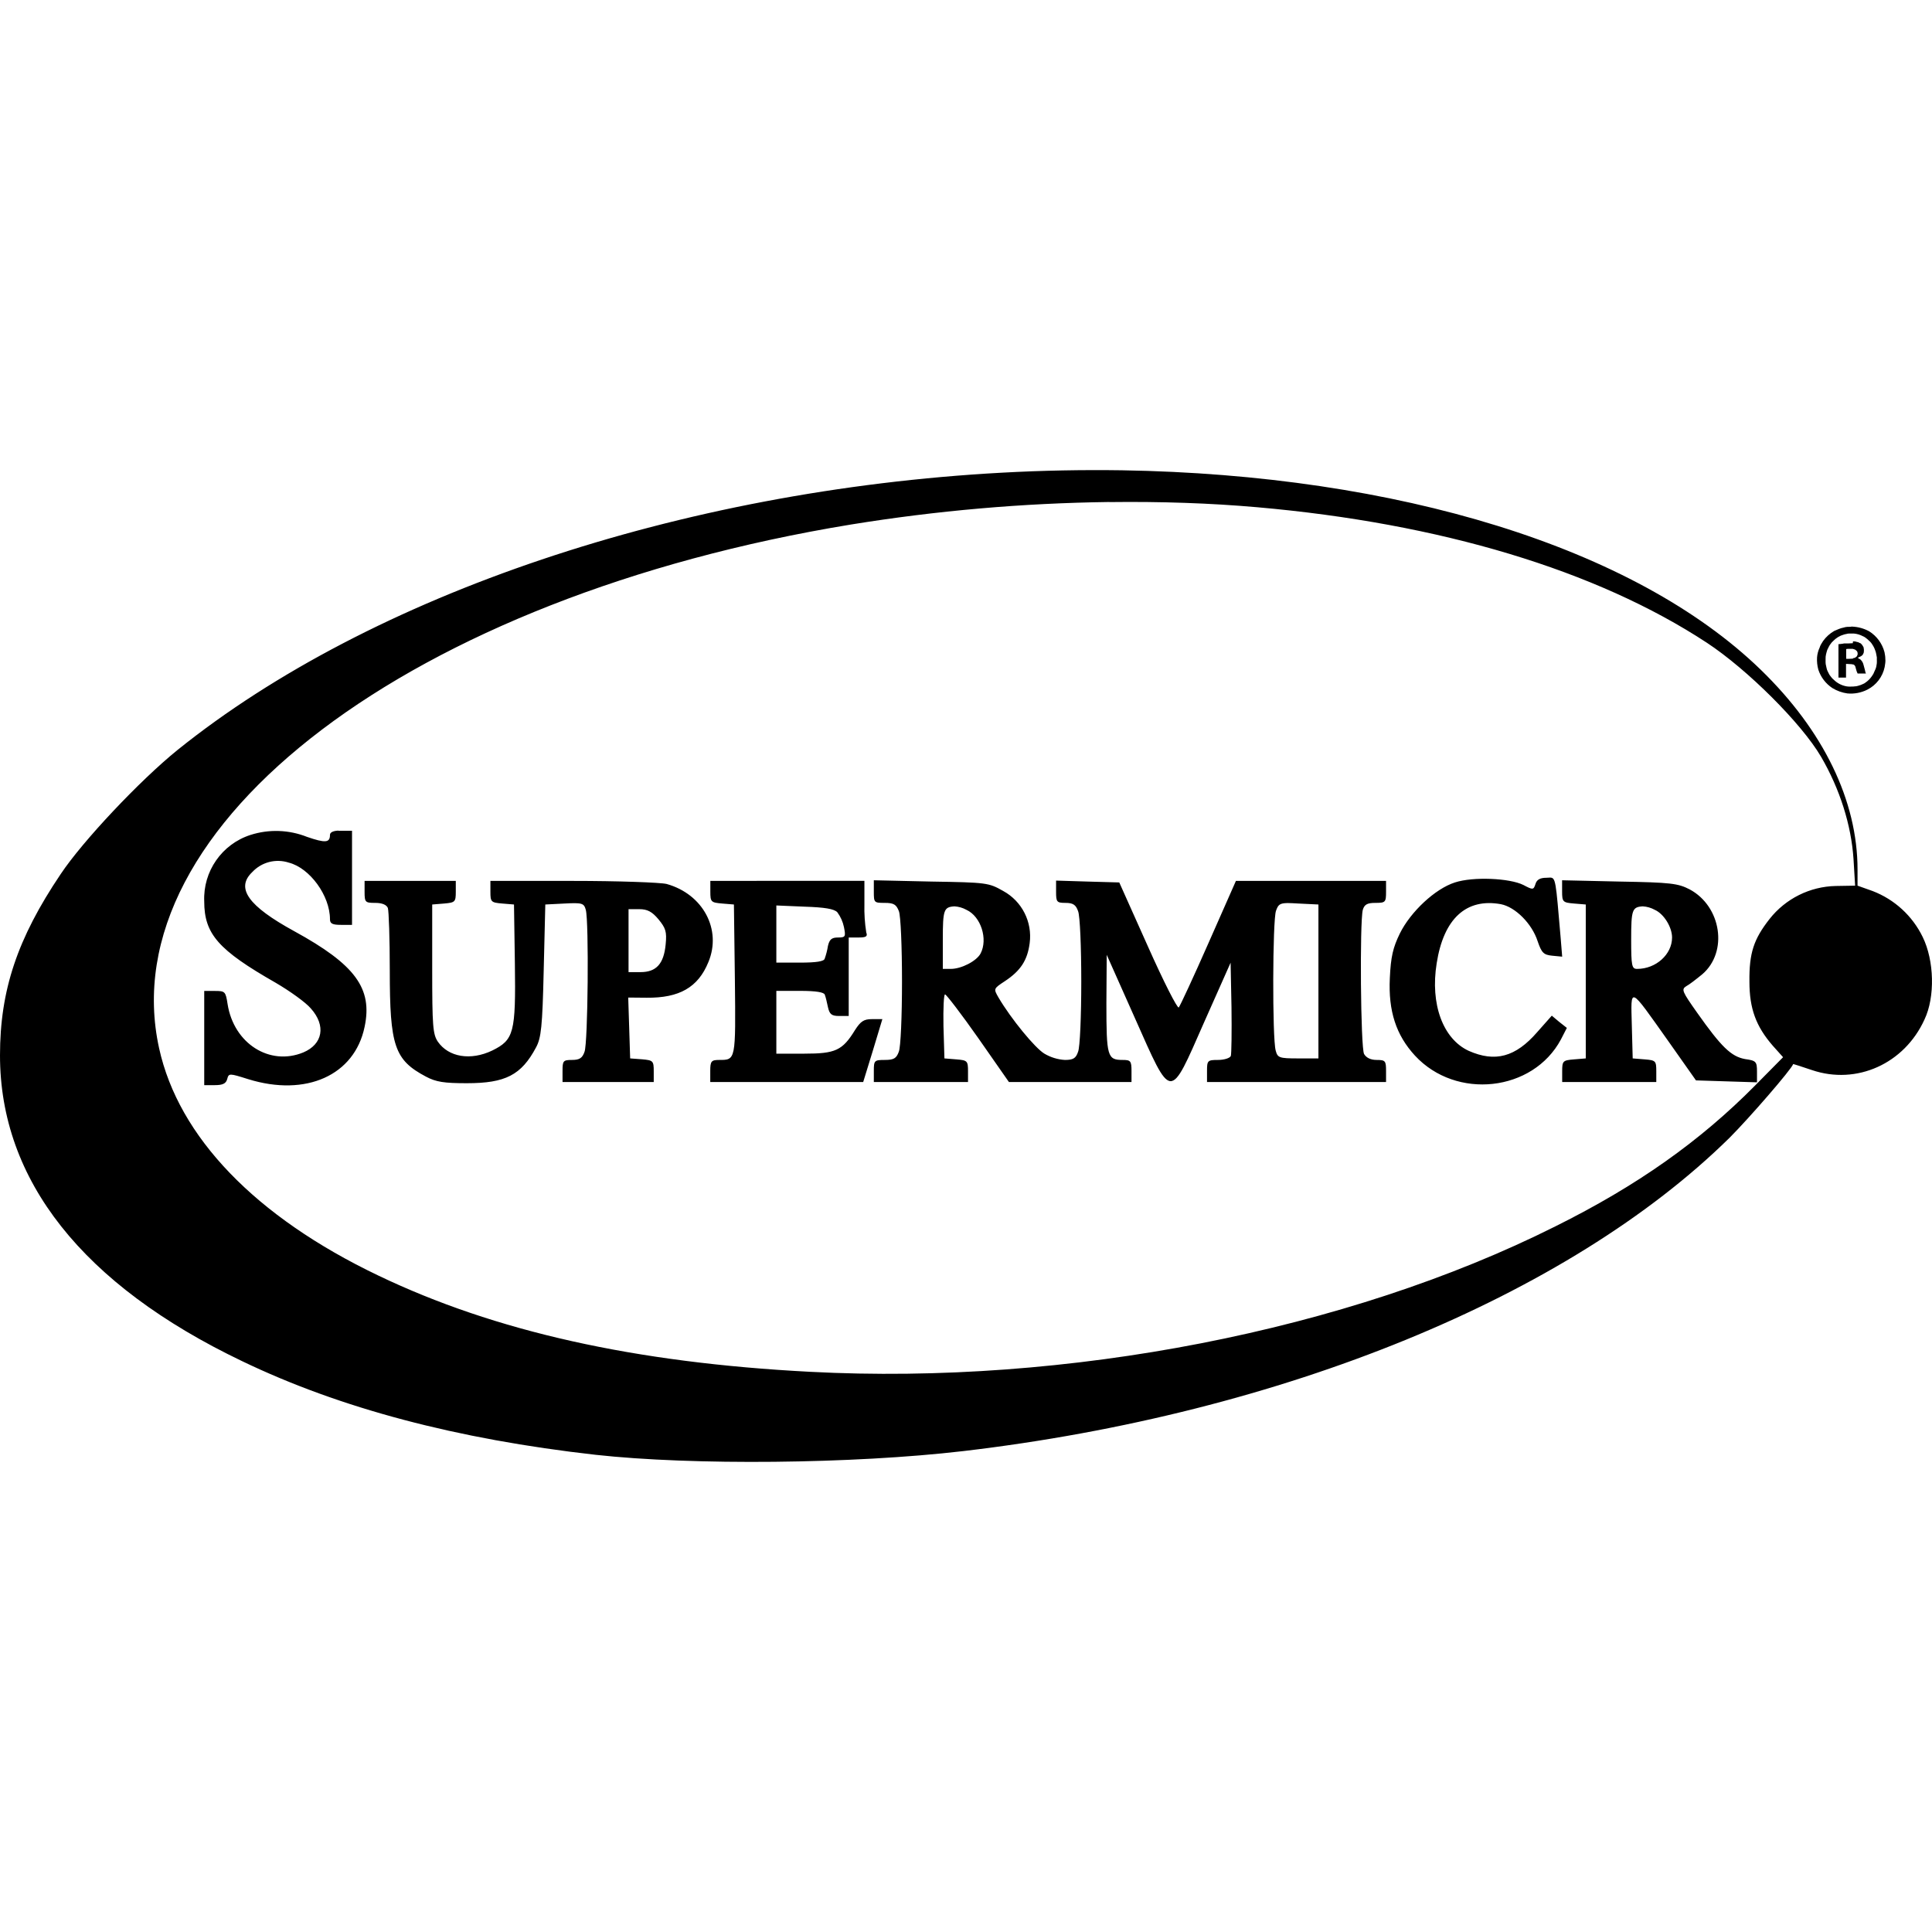
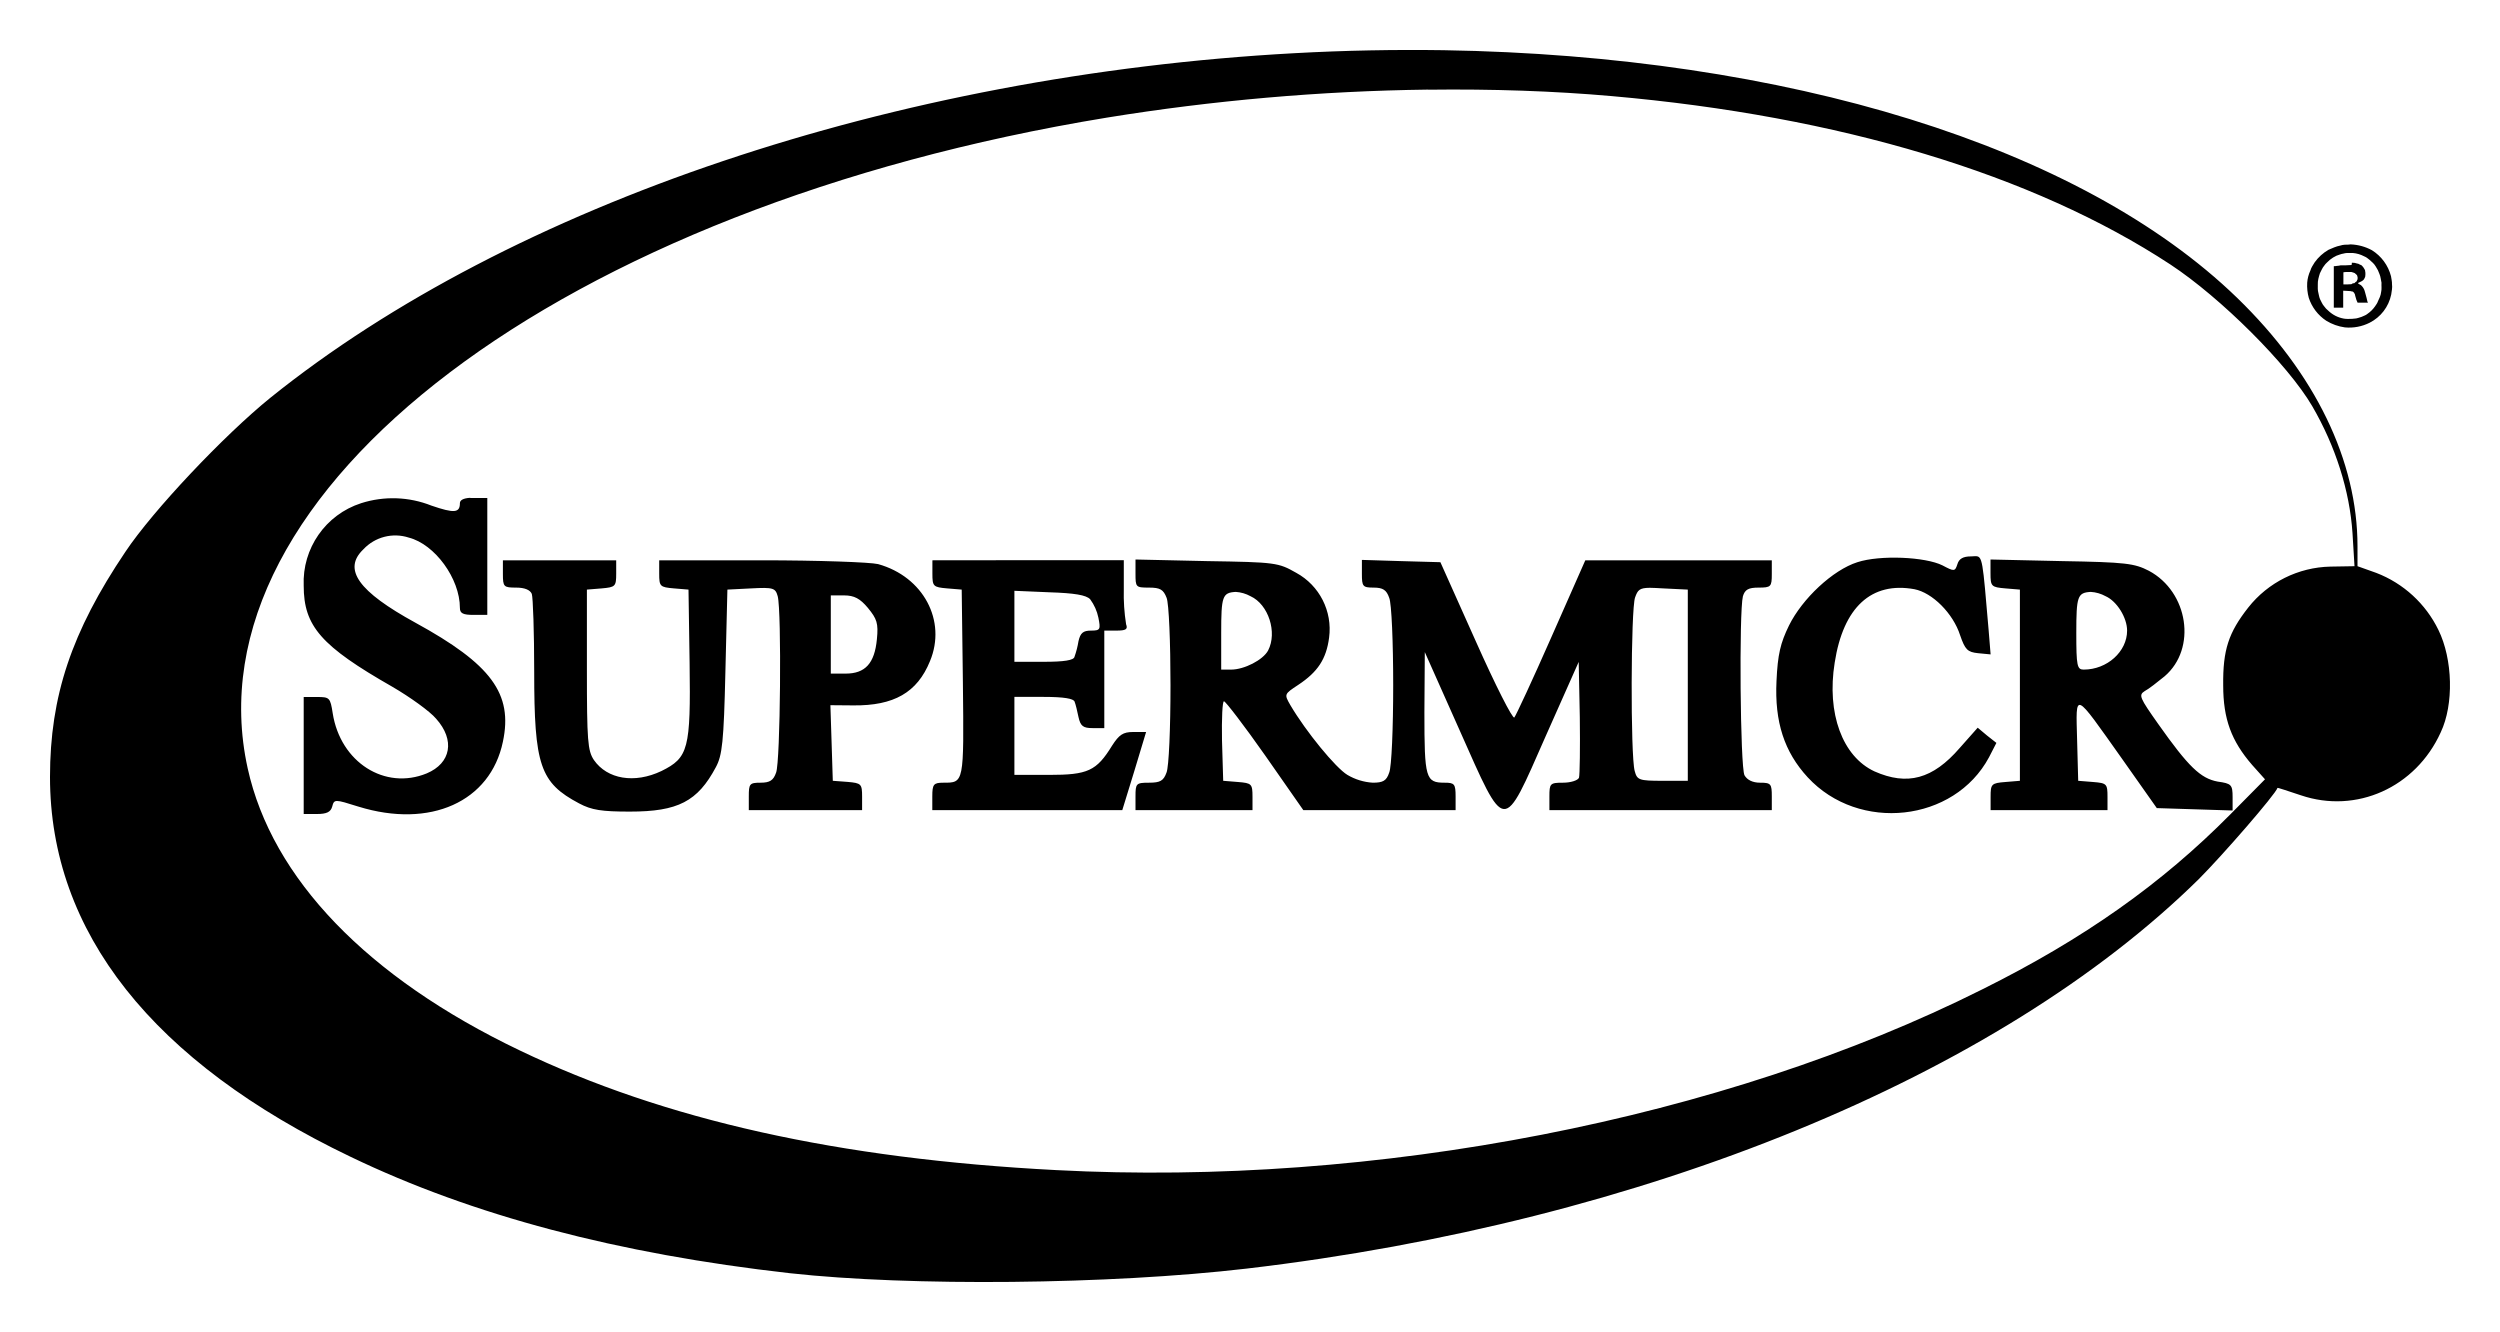
- <svg xmlns="http://www.w3.org/2000/svg" fill="#000000" role="img" viewBox="0 0 24 24">
+ <svg xmlns="http://www.w3.org/2000/svg" fill="#000000" role="img" viewBox="-0.5 5.34 25.0 13.32">
  <path d="M13.937 5.842c-.489-.007-.988.002-1.494.03-3.99.218-7.831 1.51-10.236 3.443-.469.379-1.18 1.133-1.453 1.543-.539.8-.754 1.444-.754 2.252 0 1.55 1.026 2.85 3.006 3.798 1.218.586 2.67.97 4.392 1.164 1.203.133 3.198.114 4.568-.046 3.963-.465 7.517-1.921 9.52-3.893.242-.242.77-.851.789-.914 0-.004.105.031.234.074.554.188 1.148-.078 1.398-.629.133-.28.121-.732-.023-1.025a1.149 1.149 0 0 0-.621-.57l-.188-.067v-.199c0-.855-.422-1.727-1.203-2.484-1.568-1.52-4.513-2.421-7.935-2.477Zm-.156.395c.638-.008 1.257.013 1.836.064 2.276.2 4.213.782 5.587 1.684.504.332 1.176 1.002 1.418 1.416.234.402.375.848.403 1.27l.02.331-.24.004a1.076 1.076 0 0 0-.823.41c-.196.25-.254.422-.25.778 0 .336.082.556.289.795l.129.144-.348.352c-.683.69-1.46 1.242-2.482 1.75-2.585 1.296-6.064 1.974-9.258 1.806-2.178-.113-3.916-.502-5.365-1.197-1.527-.73-2.478-1.723-2.72-2.82-.613-2.776 3.139-5.614 8.593-6.508a21.81 21.81 0 0 1 3.21-.28ZM23 7.784l-.01.002c-.03 0-.059 0-.088.01-.04.007-.079.026-.117.042a.44.44 0 0 0-.138.125c-.016.027-.035.052-.043.082a.35.35 0 0 0-.032.122.468.468 0 0 0 .016.152.436.436 0 0 0 .174.228.483.483 0 0 0 .187.067.456.456 0 0 0 .248-.047.408.408 0 0 0 .215-.281c.005-.035.013-.069.008-.104.001-.026-.006-.054-.01-.08a.435.435 0 0 0-.191-.26.485.485 0 0 0-.21-.058H23zm-.031.086h.06a.292.292 0 0 1 .112.033c.02.008.037.02.054.035.023.02.048.041.063.068a.3.3 0 0 1 .037.075c.012.027.013.057.02.086-.002.031.004.064-.004.095-.003.033-.018.062-.032.092-.006.019-.019.034-.029.05a.297.297 0 0 1-.076.075c-.017.015-.04.02-.059.03-.022.006-.044.016-.068.017-.006 0-.011 0-.018.002-.03 0-.061.004-.091-.002a.297.297 0 0 1-.154-.078.22.22 0 0 1-.044-.047c-.018-.02-.026-.045-.039-.068-.009-.02-.012-.042-.017-.063-.008-.027-.006-.056-.006-.084-.002-.039.01-.077.021-.113.014-.026.024-.054.043-.076.015-.024.039-.04.057-.059a.317.317 0 0 1 .066-.041c.023-.007.045-.018.069-.021a.141.141 0 0 1 .035-.006zm.047.12-.055.003h-.053l-.02.004-.019.002-.015.002-.016.001v.415h.094v-.17l.037.002.035.002.012.003.013.002.012.012.004.008.004.007.002.01.002.008.011.038.006.014.006.014h.104l-.006-.012-.008-.035-.01-.037-.006-.022-.006-.02-.007-.015-.008-.013-.01-.012-.01-.01-.015-.008-.014-.01v-.003l.012-.006.013-.006.012-.006.012-.008.01-.01.007-.013.006-.014.002-.02v-.019l-.002-.013-.002-.014-.008-.014-.008-.013-.01-.012-.01-.01-.015-.006-.015-.008-.018-.004-.018-.005-.029-.002zm-.055.07h.053l.017.005.016.006.014.012.01.01.001.007.004.01v.021l-.006.014-.005.01-.01.006-.01.01-.018.003-.013.008-.04.002h-.04v-.121l.013-.002zM4.203 10.318c-.071.004-.104.024-.104.054 0 .098-.058.102-.285.024a1.043 1.043 0 0 0-.703-.024.83.83 0 0 0-.574.825c0 .406.176.605.887 1.011.175.102.375.245.437.319.192.214.149.445-.094.547-.417.171-.863-.11-.94-.602-.024-.156-.032-.162-.157-.162h-.133v1.17h.133c.097 0 .137-.02.152-.074.02-.075.024-.075.262 0 .718.222 1.32-.048 1.445-.649.102-.48-.117-.775-.875-1.19-.57-.312-.73-.534-.52-.734a.436.436 0 0 1 .454-.117c.261.067.511.41.511.703 0 .055.032.07.137.07h.137V10.32h-.17zm15.046.584-.039.002c-.078 0-.12.023-.136.078-.024.074-.032.074-.149.012-.172-.086-.625-.106-.851-.032-.246.078-.551.364-.684.633-.086.176-.113.29-.125.555-.02.41.078.709.312.963.512.554 1.465.449 1.813-.2l.074-.144-.094-.074-.093-.078-.18.203c-.27.312-.524.379-.852.234-.32-.148-.48-.58-.398-1.088.086-.554.367-.812.797-.734.18.035.387.242.457.46.05.145.074.169.18.18l.125.012-.02-.246c-.061-.704-.058-.739-.137-.736zm-8.394.033v.14c0 .137.002.141.135.141.113 0 .144.02.176.102.023.054.039.45.039.875s-.016.818-.04.873c-.03.082-.062.101-.175.101-.129 0-.135.008-.135.137v.137h1.17v-.133c0-.129-.008-.137-.145-.148l-.148-.012-.012-.403c-.004-.218.004-.396.02-.392.015 0 .203.244.414.545l.379.543h1.523v-.137c0-.125-.012-.137-.11-.137-.19 0-.202-.043-.202-.703l.004-.603.347.779c.465 1.046.43 1.042.863.059l.329-.74.011.552c.004.305 0 .578-.008.606-.011.027-.082.05-.16.05-.129 0-.136.008-.136.137v.137h2.224v-.137c0-.125-.008-.137-.117-.137-.074 0-.129-.027-.156-.074-.043-.082-.055-1.635-.016-1.79.02-.067.055-.087.156-.087.125 0 .133-.008.133-.136v-.137h-1.865l-.34.77c-.187.425-.355.786-.37.802-.017.016-.189-.322-.384-.76l-.355-.793-.395-.011-.39-.012v.14c0 .125.008.137.117.137.094 0 .129.024.156.102.024.054.04.45.04.875s-.016.818-.04.873c-.027.082-.062.101-.164.101a.565.565 0 0 1-.254-.078c-.117-.07-.414-.432-.57-.697-.063-.11-.063-.11.078-.203.195-.129.281-.258.309-.473a.642.642 0 0 0-.329-.648c-.18-.102-.203-.106-.894-.117zm8.55 0v.137c0 .132.008.14.149.152l.145.012v1.912l-.145.012c-.14.011-.148.02-.148.148v.133h1.169v-.133c0-.129-.007-.137-.144-.148l-.149-.012-.011-.41c-.012-.488-.04-.5.453.195l.344.488.378.012.38.012v-.133c0-.125-.012-.137-.149-.156-.172-.032-.293-.149-.594-.575-.187-.265-.199-.29-.136-.33.039-.02.128-.09.199-.148.324-.277.238-.844-.157-1.055-.144-.074-.23-.086-.87-.097zm-14.876.008v.136c0 .13.008.137.133.137.086 0 .14.024.156.063.012.035.024.383.024.777 0 .937.058 1.111.449 1.318.125.067.227.082.508.082.48 0 .677-.101.86-.445.063-.117.079-.252.095-.955l.02-.82.237-.012c.223-.012.243-.004.266.078.04.149.027 1.658-.016 1.764-.027.078-.062.101-.156.101-.11 0-.117.012-.117.137v.137h1.133v-.133c0-.129-.008-.137-.145-.149l-.148-.011-.012-.38-.012-.376.23.002c.403.004.638-.127.766-.443.168-.403-.066-.844-.519-.97-.078-.019-.602-.038-1.164-.038H6.092v.133c0 .128.007.136.148.148l.145.012.011.734c.012.86-.012.947-.281 1.08-.27.129-.543.082-.676-.11-.062-.093-.07-.193-.07-.903v-.801l.148-.012c.137-.012.145-.02.145-.148v-.133h-.566Zm4.295 0v.133c0 .128.008.136.148.148l.145.012.012.933c.011 1.008.011.998-.196.998-.097 0-.11.016-.11.137v.137h1.9l.12-.39.118-.391h-.13c-.1 0-.14.027-.21.136-.156.254-.243.293-.63.293h-.347v-.78h.293c.203 0 .3.017.309.048.011.027.027.096.039.154.02.09.047.11.14.11h.118v-.975h.12c.094 0 .118-.012.098-.063a1.93 1.93 0 0 1-.023-.351v-.29H9.78Zm7.173.275c.035 0 .078.003.135.006l.246.012v1.912h-.254c-.234 0-.253-.008-.277-.098-.043-.152-.039-1.623.004-1.736.026-.073.043-.095.146-.096zm-6.353.03.352.015c.246.008.367.027.406.07a.472.472 0 0 1 .082.184c.023.117.02.129-.074.129-.078 0-.106.023-.125.105a.887.887 0 0 1-.04.157c-.007.035-.105.05-.308.05h-.293v-.355zm2.213.011a.35.35 0 0 1 .148.043c.18.082.27.363.176.543-.05.094-.238.191-.37.191h-.099v-.367c0-.367.012-.402.145-.41zm8.55 0a.35.35 0 0 1 .149.043c.113.05.215.215.215.344 0 .21-.2.39-.434.39-.066 0-.074-.035-.074-.367 0-.367.012-.402.144-.41zm-12.599.035h.133c.102 0 .16.032.238.125.09.11.106.153.09.313-.023.242-.117.344-.312.344h-.149v-.391z" />
</svg>
